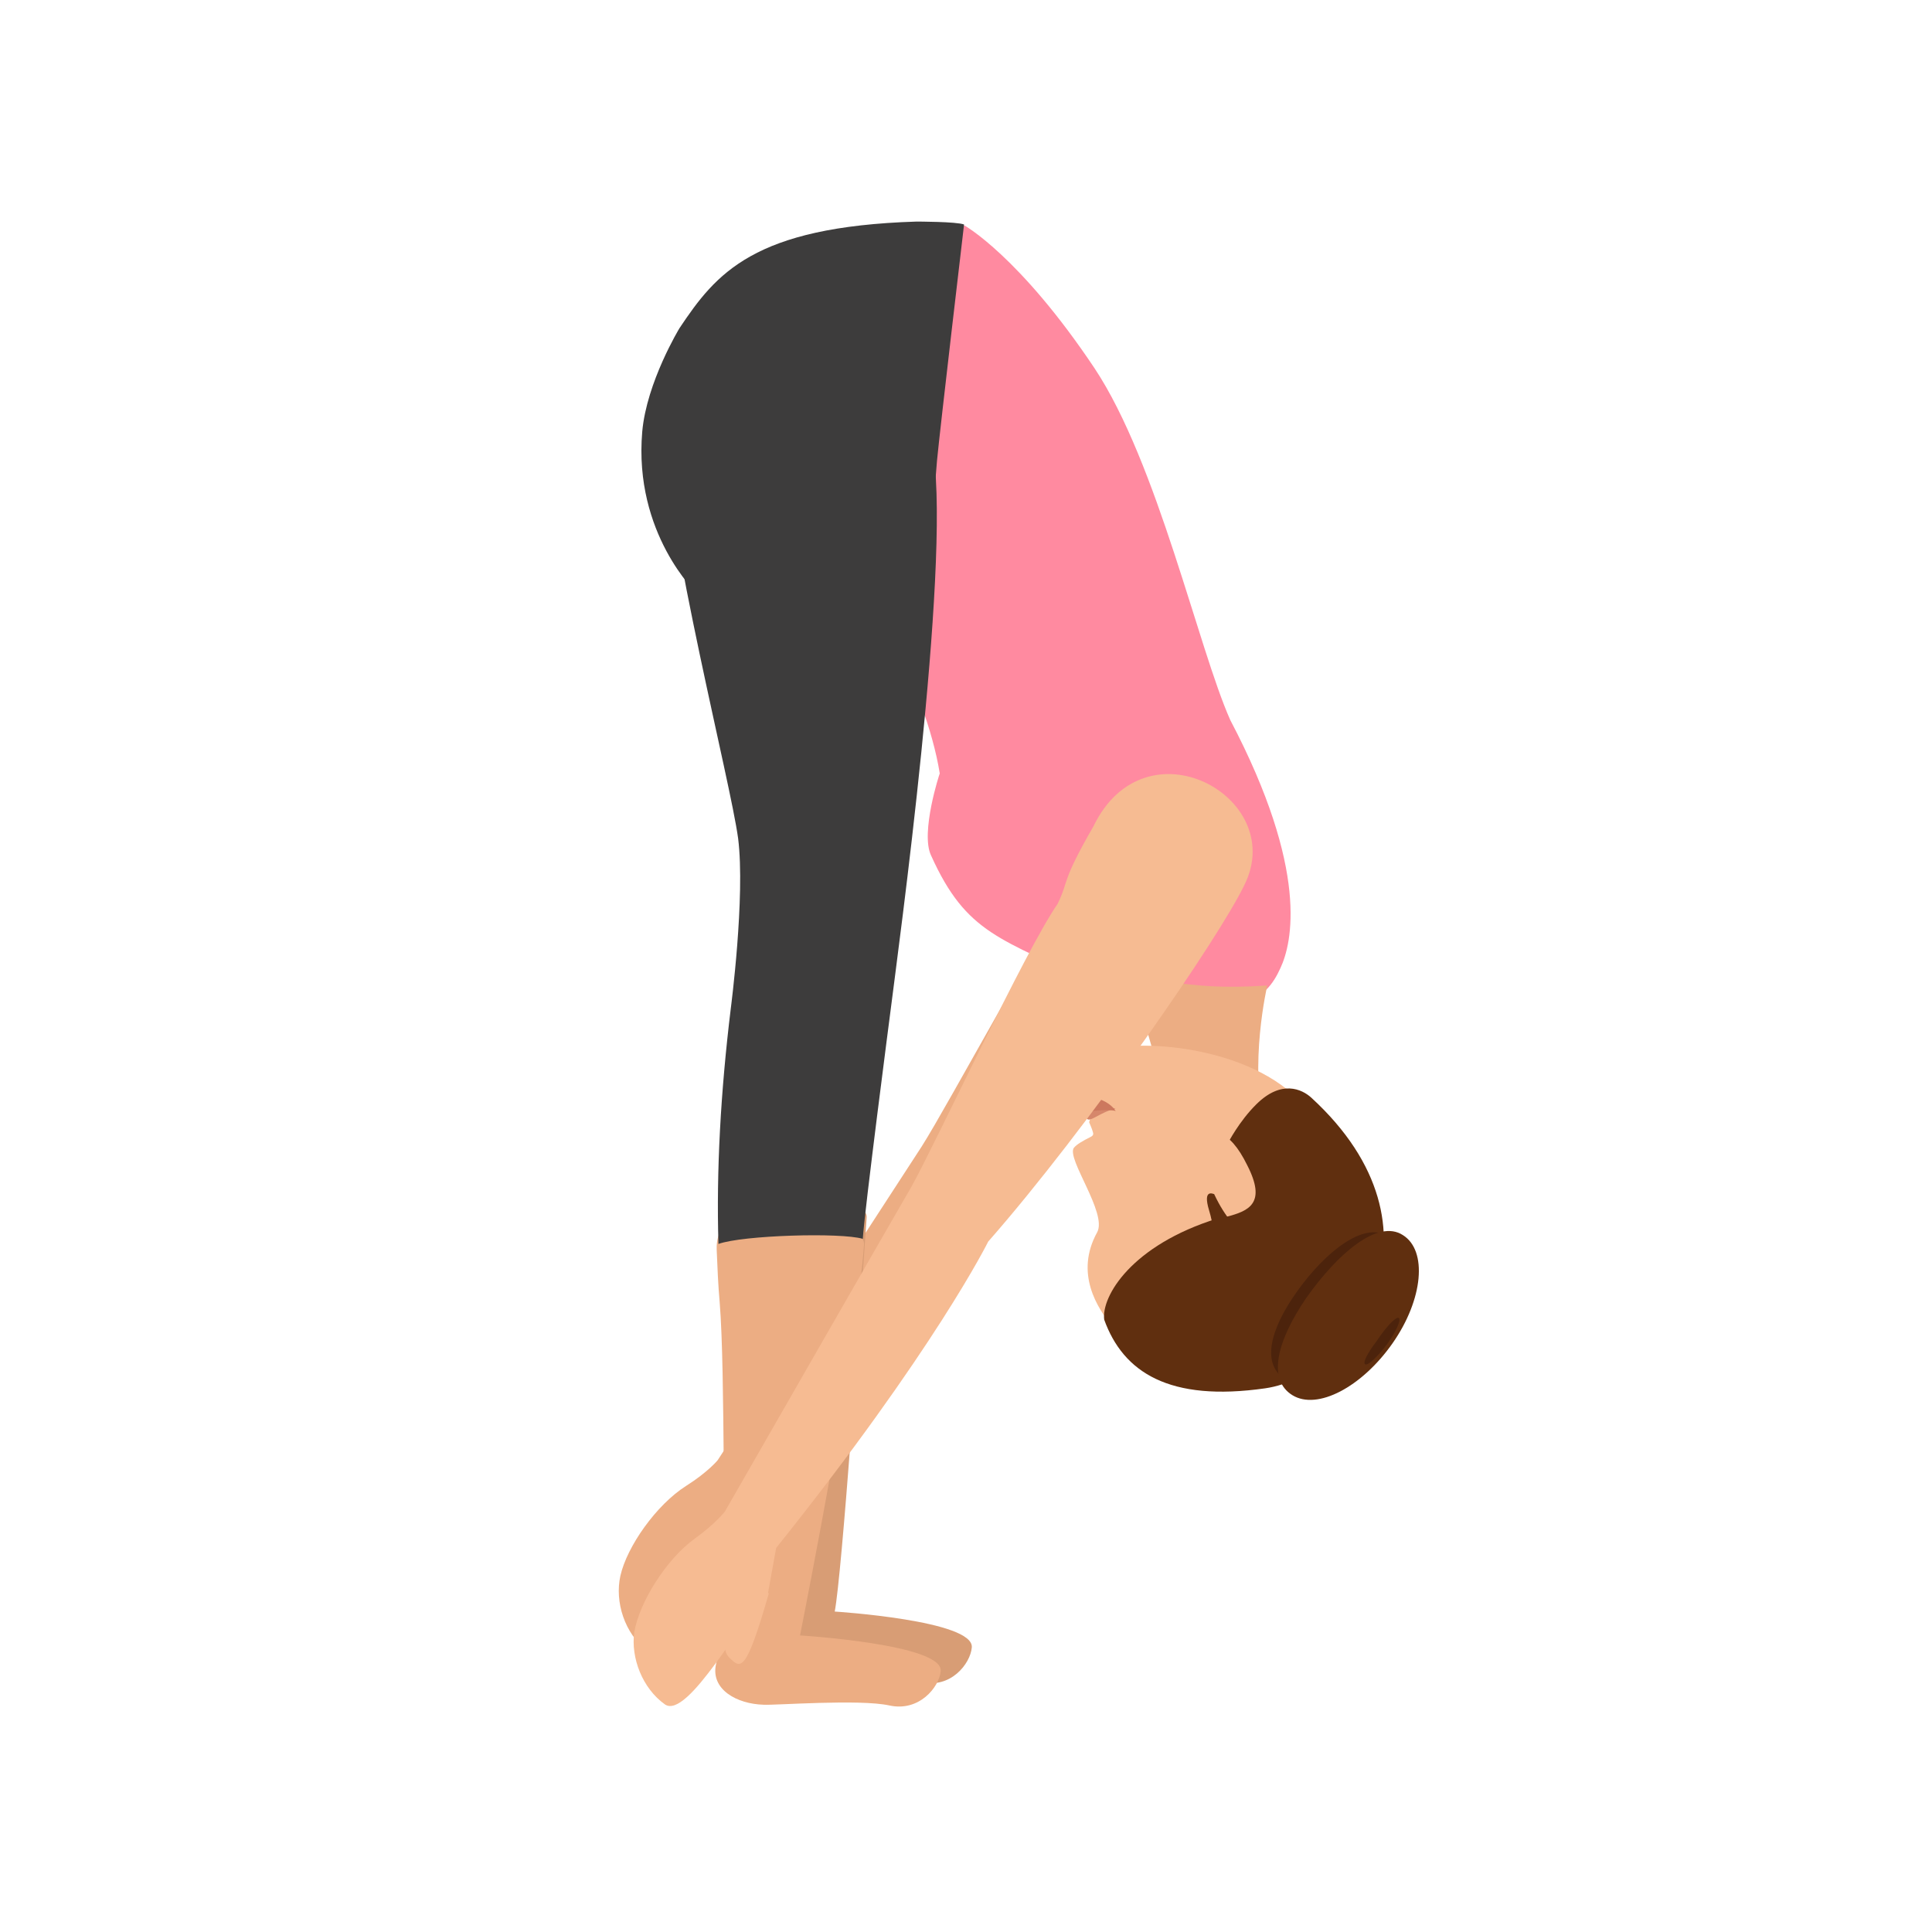
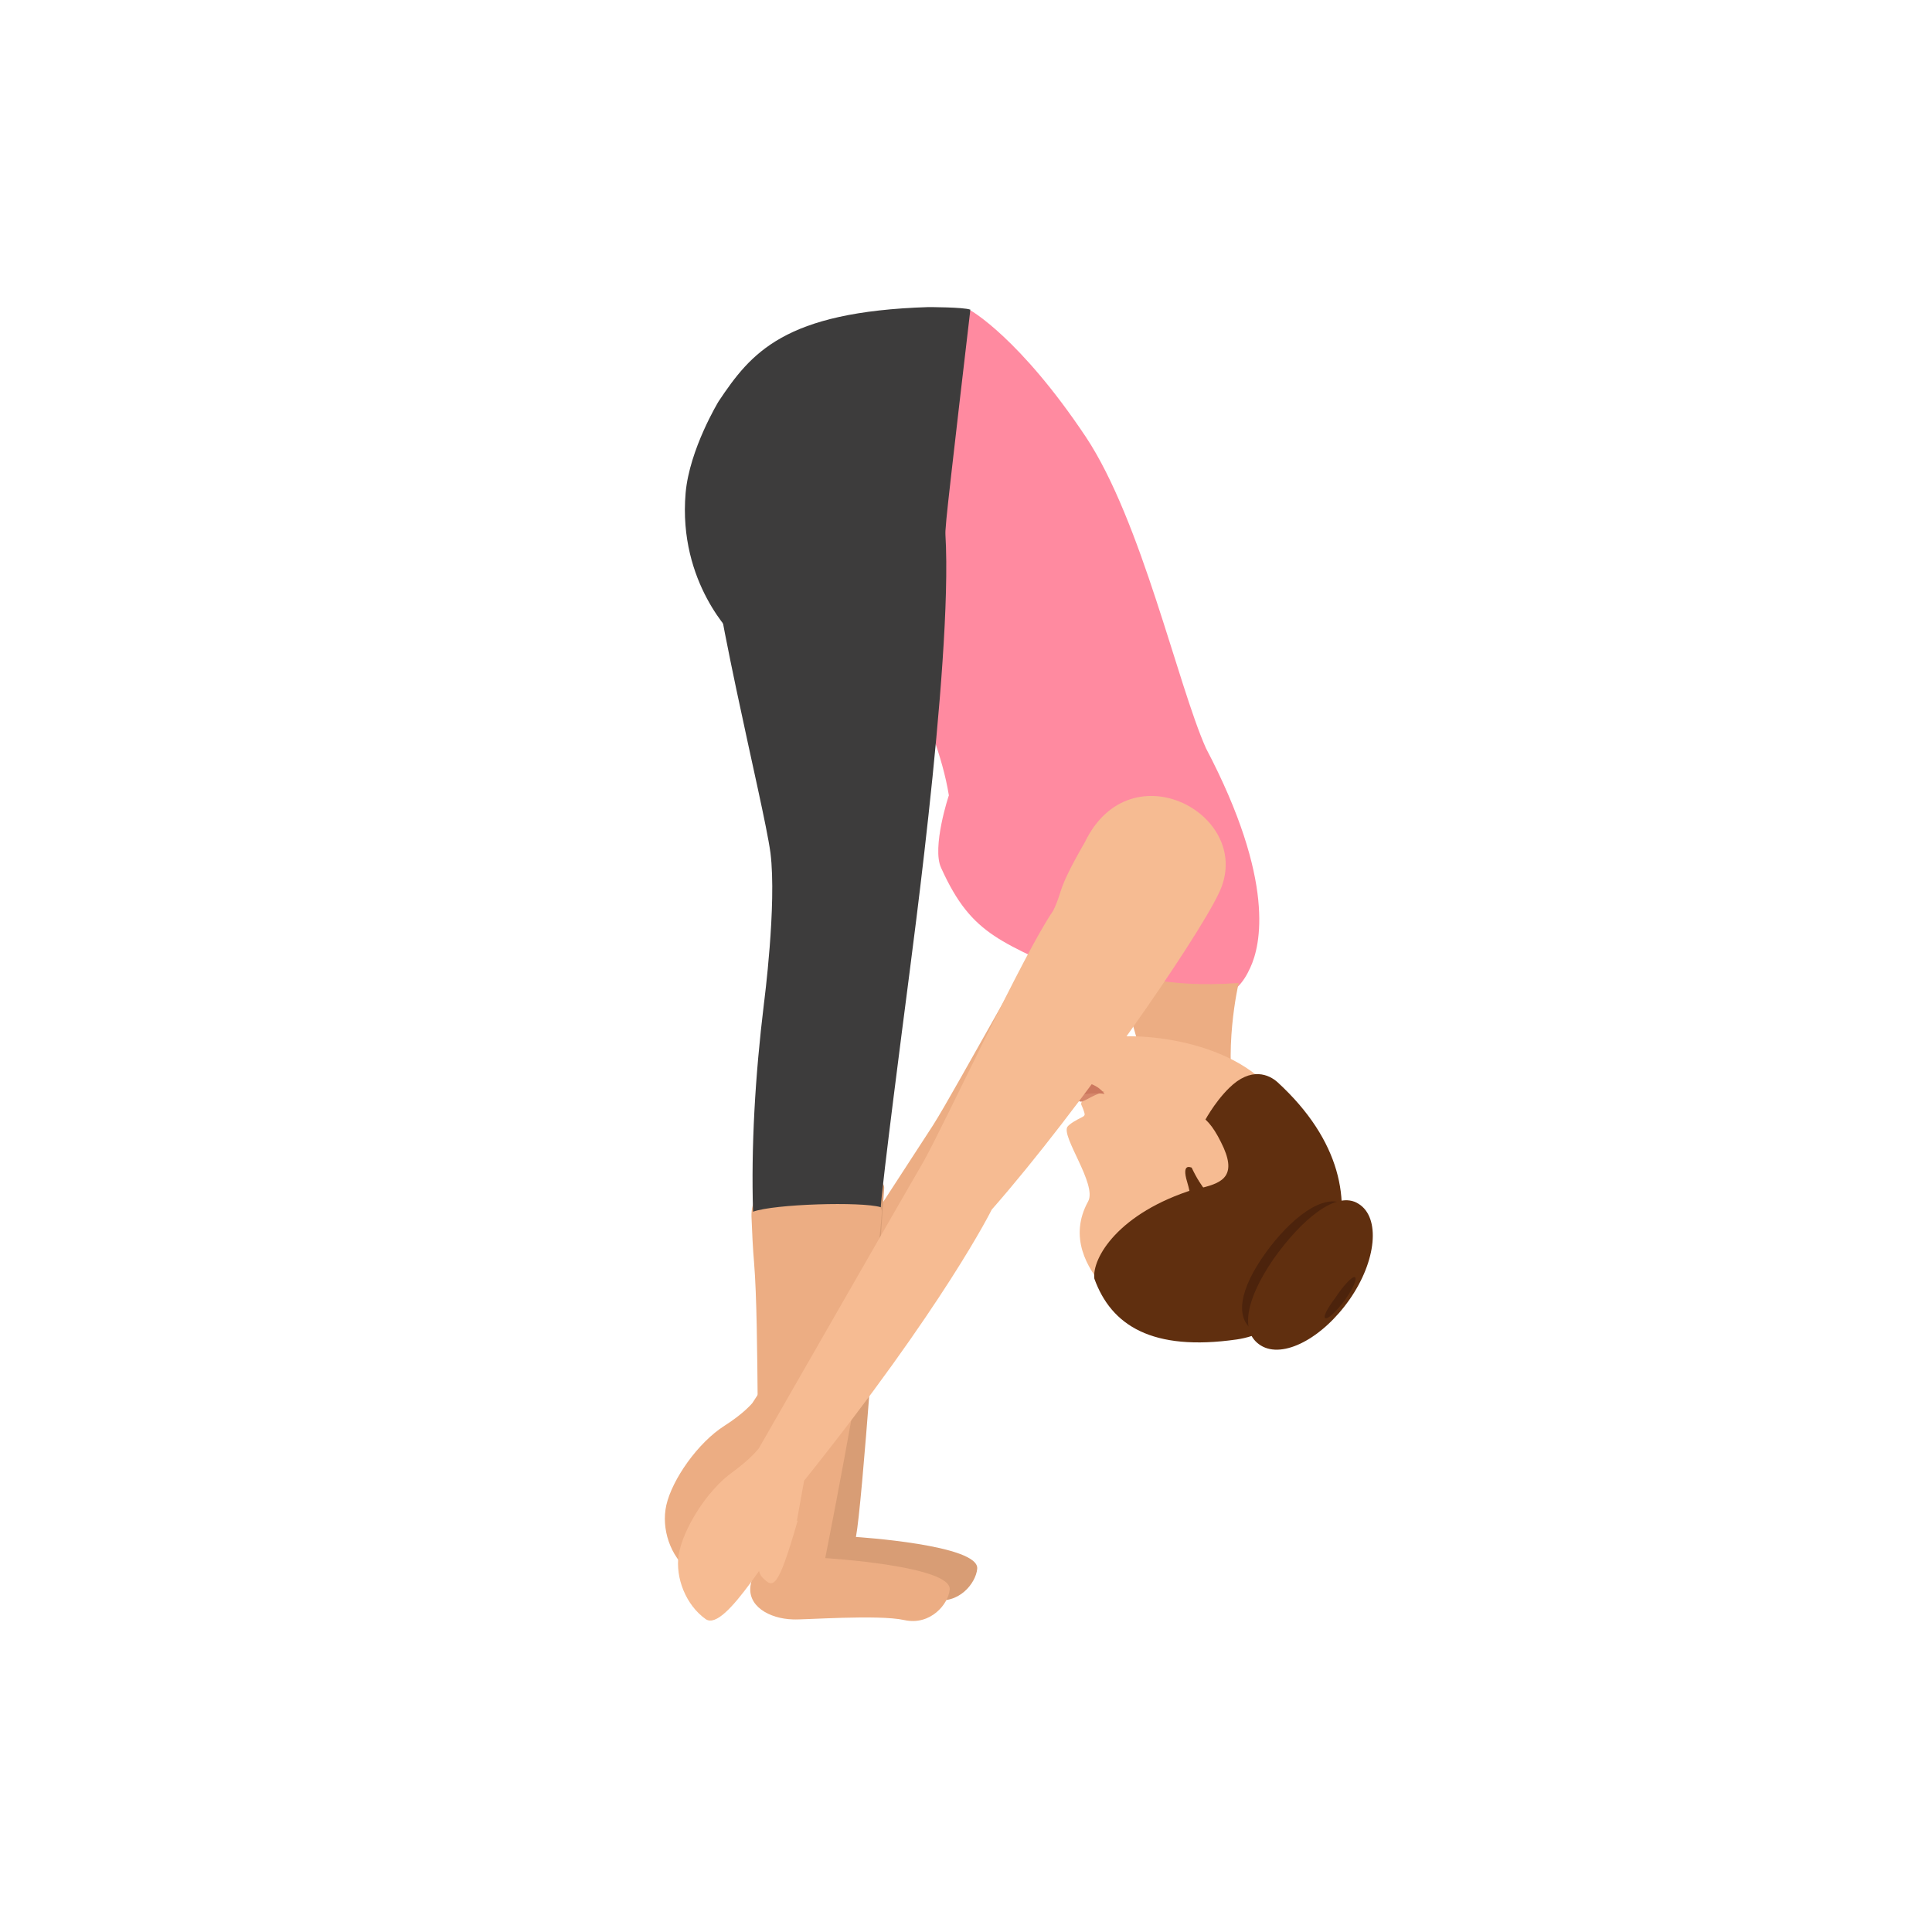
<svg xmlns="http://www.w3.org/2000/svg" width="497" height="497" viewBox="0 0 497 497" fill="none">
-   <path d="M166.367 424.546C172.01 428.872 187.434 403.29 194.394 397.271L197.215 385.797C240.855 337.079 256.091 310.18 256.091 310.18C277.158 288.737 303.492 256.007 317.788 236.069C322.114 230.049 303.869 178.322 289.009 205.032C279.792 219.328 282.049 218.387 278.663 224.406C269.634 236.069 244.052 284.034 237.093 294.944C236.152 296.449 184.613 375.639 184.613 375.639C184.613 375.639 182.167 378.649 176.524 382.223C168.812 387.114 161.288 397.835 159.595 405.359C158.09 412.131 160.724 420.219 166.367 424.546Z" fill="#ECAD83" />
-   <path d="M186.495 402.725C186.495 402.725 180.099 409.685 183.485 413.447C186.306 416.645 187.623 417.397 194.583 397.458C194.395 397.27 191.949 395.765 186.495 402.725Z" fill="#ECAD83" />
-   <path d="M239.51 220.06C248.666 240.388 257.447 241.329 281.737 253.187C288.276 256.387 321.721 259.21 325.831 254.505C327.326 252.999 328.447 251.117 329.381 249.046C332.371 242.647 336.855 224.013 316.489 185.239C308.268 166.793 297.805 119.172 281.55 94.704C262.305 65.905 248.105 58 248.105 58L228.86 71.364L207 86.61C222.882 155.311 238.016 175.828 241.752 198.979C241.752 198.791 236.708 214.225 239.51 220.06Z" fill="#FF8AA0" />
-   <path d="M292.962 258.585C292.962 258.585 297.417 271.268 300.572 287.073L325.443 290C321.174 274.195 326 253.512 326 253.512C302.799 255.073 298.53 250.585 277 250L292.962 258.585Z" fill="#ECAD83" />
-   <path d="M282.251 316.982C276.415 327.541 282.251 336.592 286.393 341.494C299.006 356.955 310.49 357.144 324.609 355.07C343.623 352.241 343.435 301.333 340.611 293.225C333.081 271.919 301.642 267.77 289.216 269.279C275.662 270.787 279.615 275.124 280.933 280.403C280.933 280.592 280.368 281.535 280.368 281.535C280.557 283.42 281.121 285.871 280.18 288.7C280.18 288.7 280.933 290.397 281.121 291.151C281.31 291.716 281.31 292.094 280.557 292.471C278.674 293.413 276.98 294.356 276.227 295.299C274.344 298.127 284.887 312.08 282.251 316.982Z" fill="#F6BB92" />
-   <path d="M287 285.165C287 285.165 285.615 284.707 280.077 285.317C279.385 285.622 278.346 286.537 279.558 287.757C280.423 288.825 283.019 286.08 287 285.165Z" fill="#D6876B" />
-   <path d="M287 285.8C287 285.8 285.295 282.6 279.424 282C278.666 282.2 278.098 283 278.098 283.4C277.53 285.4 279.613 286 279.613 286C285.485 285.2 287 285.8 287 285.8Z" fill="#CC785E" />
-   <path d="M325.471 357.139C348.63 353.791 374.424 316.41 337.333 282.377C334.885 280.145 329.613 277.728 323.212 284.051C318.693 288.514 315.869 294.094 315.869 294.094C315.116 295.767 314.174 297.627 313.421 299.487C312.48 301.533 315.681 312.691 313.233 313.435C291.016 320.316 283.297 333.52 284.05 339.471C288.945 353.047 300.807 360.672 325.471 357.139Z" fill="#602F0F" />
-   <path d="M320.856 299.771C316.087 290.082 311.869 290.268 306 291.759L311.685 307.038L315.537 313C321.406 311.509 325.807 309.46 320.856 299.771Z" fill="#F6BB92" />
-   <path d="M356.883 317.934C363.007 321.622 362.242 332.869 354.969 343.194C347.697 353.335 336.788 358.498 330.664 354.81C324.54 351.122 326.454 342.272 333.726 332.131C340.998 321.991 350.759 314.247 356.883 317.934Z" fill="#4C230C" />
-   <path d="M311.017 311.314C311.581 313.195 311.958 314.888 311.958 316.205C312.146 318.086 312.146 319.403 312.146 319.403L318.541 316.017C318.353 315.076 318.353 314.136 318.165 313.007C318.165 313.007 317.413 313.384 316.284 313.948H316.472C315.343 312.631 313.839 310.374 312.334 307.176C312.146 307.176 309.324 305.671 311.017 311.314Z" fill="#602F0F" />
-   <path d="M360.864 317.71C367.259 321.66 366.13 334.263 358.23 345.549C350.33 356.835 338.856 362.854 332.46 358.904C326.065 354.954 328.322 345.173 336.034 333.887C344.123 322.412 354.468 313.572 360.864 317.71Z" fill="#602F0F" />
-   <path d="M359.791 339.03C360.537 339.386 359.231 342.414 356.806 345.799C354.381 349.005 351.956 351.32 351.209 350.964C350.463 350.608 351.769 348.114 354.194 344.908C356.433 341.524 359.044 338.674 359.791 339.03Z" fill="#4C230C" />
-   <path d="M235.77 57C193.813 58.314 184.217 70.325 174.809 84.4C174.809 84.4 166.343 98.287 165.214 111.049C162.956 137.322 179.325 152.711 179.325 152.711C179.325 152.711 238.028 162.282 238.969 148.77C239.533 137.698 240.286 127.563 241.038 118.555C241.791 110.486 248 57.751 248 57.751C246.118 57 235.77 57 235.77 57Z" fill="#3D3C3C" />
-   <path d="M237.117 432.72C229.656 431.018 208.391 432.72 205.593 432.53C198.877 432.341 192.348 428.559 193.654 422.13C194.587 417.213 197.012 412.864 196.639 409.838C195.146 394.142 188.245 347.055 186.752 328.145C186.379 323.796 186.193 319.257 186.006 314.529C185.446 295.808 223.5 306.398 222.941 313.206C221.075 340.437 216.598 404.732 214.733 414.566C214.733 414.566 250.735 416.835 249.989 423.832C249.615 427.992 244.579 434.421 237.117 432.72Z" fill="#D89D75" />
-   <path d="M228.779 438.722C221.121 437.033 199.296 438.722 196.425 438.534C189.533 438.346 182.832 434.594 184.172 428.214C185.13 423.335 187.618 419.02 187.235 416.017C185.704 400.443 186.661 353.722 185.13 334.958C184.747 330.642 184.555 326.139 184.364 321.448C183.789 302.872 222.844 313.379 222.27 320.134C220.355 347.154 207.72 410.951 205.805 420.708C205.805 420.708 242.754 422.96 241.988 429.903C241.605 434.031 236.436 440.41 228.779 438.722Z" fill="#ECAD83" />
-   <path d="M188.005 259.32C185.379 280.858 184.254 301.272 184.817 320C191.006 317.753 216.326 317.004 221.953 318.689C222.328 311.947 229.08 260.069 229.08 260.069C231.143 243.588 244.459 146.95 240.145 116.798C239.395 109.119 237.895 102.19 236.394 96.571C233.393 85.521 172.438 91.889 170 107.059C172.063 140.021 187.818 200.513 189.881 215.683C191.756 230.666 188.005 259.32 188.005 259.32Z" fill="#3D3C3C" />
-   <path d="M171.068 438.466C176.899 442.416 191.007 416.082 197.59 409.687L199.66 398.212C240.477 347.237 254.209 319.398 254.209 319.398C279.979 290.054 313.837 240.96 320.232 227.417C331.142 205.033 294.65 184.906 281.295 212.557C272.831 227.229 275.088 226.288 272.078 232.496C263.614 244.722 240.854 293.816 234.458 305.291C233.518 306.795 186.492 388.807 186.492 388.807C186.492 388.807 184.235 391.817 178.78 395.767C171.444 401.034 164.485 412.132 163.168 419.844C162.227 426.428 165.237 434.328 171.068 438.466Z" fill="#F6BB92" />
-   <path d="M190.067 415.518C190.067 415.518 184.048 422.854 187.622 426.428C190.631 429.438 191.948 430.19 197.779 409.875C197.591 409.687 195.146 408.37 190.067 415.518Z" fill="#F6BB92" />
+   <path d="M177.392 404.211C182.385 408.039 196.033 385.404 202.191 380.078L204.688 369.925C243.3 326.818 256.782 303.018 256.782 303.018C275.422 284.045 298.723 255.085 311.372 237.443C315.2 232.117 299.056 186.348 285.908 209.981C277.752 222.63 279.75 221.798 276.754 227.124C268.765 237.443 246.13 279.884 239.972 289.537C239.14 290.869 193.536 360.938 193.536 360.938C193.536 360.938 191.373 363.601 186.38 366.763C179.556 371.09 172.899 380.577 171.401 387.234C170.069 393.226 172.399 400.383 177.392 404.211Z" fill="#ECAD83" />
+   <path d="M195.202 384.903C195.202 384.903 189.543 391.061 192.539 394.39C195.036 397.22 196.201 397.885 202.359 380.243C202.192 380.077 200.029 378.745 195.202 384.903Z" fill="#ECAD83" />
+   <path d="M242.111 223.278C250.212 241.265 257.982 242.097 279.473 252.59C285.26 255.421 314.852 257.919 318.489 253.755C319.812 252.423 320.804 250.758 321.63 248.926C324.275 243.263 328.243 226.775 310.223 192.468C302.949 176.146 293.691 134.011 279.308 112.361C262.28 86.88 249.716 79.885 249.716 79.885L232.688 91.709L213.345 105.199C227.397 165.987 240.788 184.141 244.095 204.625C244.095 204.459 239.631 218.115 242.111 223.278Z" fill="#FF8AA0" />
+   <path d="M289.406 257.366C289.406 257.366 293.347 268.588 296.139 282.572L318.146 285.162C314.368 271.178 318.638 252.877 318.638 252.877C298.11 254.258 294.333 250.287 275.282 249.77L289.406 257.366Z" fill="#ECAD83" />
+   <path d="M279.928 309.037C274.765 318.379 279.928 326.387 283.593 330.725C294.754 344.405 304.915 344.572 317.408 342.737C334.232 340.234 334.065 295.189 331.567 288.016C324.904 269.163 297.086 265.493 286.092 266.828C274.098 268.162 277.596 272 278.762 276.671C278.762 276.838 278.263 277.672 278.263 277.672C278.429 279.34 278.929 281.509 278.096 284.012C278.096 284.012 278.762 285.513 278.929 286.18C279.096 286.681 279.096 287.015 278.429 287.348C276.763 288.182 275.264 289.017 274.598 289.851C272.932 292.353 282.26 304.699 279.928 309.037Z" fill="#F6BB92" />
+   <path d="M284.13 280.884C284.13 280.884 282.905 280.479 278.005 281.019C277.392 281.289 276.473 282.098 277.545 283.178C278.311 284.123 280.608 281.694 284.13 280.884Z" fill="#D6876B" />
+   <path d="M284.13 281.446C284.13 281.446 282.622 278.615 277.427 278.084C276.757 278.261 276.254 278.969 276.254 279.323C275.751 281.092 277.595 281.623 277.595 281.623C282.79 280.915 284.13 281.446 284.13 281.446Z" fill="#CC785E" />
+   <path d="M318.17 344.568C338.661 341.606 361.485 308.531 328.666 278.417C326.5 276.443 321.835 274.303 316.171 279.898C312.173 283.848 309.674 288.784 309.674 288.784C309.008 290.265 308.175 291.911 307.509 293.556C306.676 295.366 309.508 305.239 307.342 305.898C287.684 311.986 280.854 323.669 281.52 328.935C285.851 340.948 296.347 347.694 318.17 344.568Z" fill="#602F0F" />
+   <path d="M314.086 293.807C309.867 285.234 306.135 285.399 300.942 286.718L305.972 300.237L309.38 305.513C314.573 304.194 318.468 302.38 314.086 293.807Z" fill="#F6BB92" />
+   <path d="M345.964 309.879C351.383 313.142 350.706 323.093 344.271 332.229C337.836 341.202 328.184 345.77 322.765 342.507C317.347 339.244 319.04 331.414 325.475 322.441C331.909 313.468 340.546 306.616 345.964 309.879Z" fill="#4C230C" />
+   <path d="M305.381 304.022C305.881 305.686 306.214 307.184 306.214 308.349C306.38 310.013 306.38 311.179 306.38 311.179L312.039 308.183C311.872 307.351 311.872 306.518 311.706 305.52C311.706 305.52 311.04 305.853 310.042 306.352H310.208C309.209 305.187 307.878 303.19 306.546 300.36C306.38 300.36 303.883 299.029 305.381 304.022Z" fill="#602F0F" />
+   <path d="M349.487 309.68C355.145 313.176 354.147 324.327 347.156 334.313C340.166 344.299 330.014 349.625 324.355 346.13C318.696 342.634 320.693 333.98 327.517 323.994C334.674 313.841 343.828 306.019 349.487 309.68Z" fill="#602F0F" />
+   <path d="M348.537 328.545C349.197 328.86 348.042 331.54 345.896 334.534C343.75 337.371 341.604 339.42 340.944 339.104C340.284 338.789 341.439 336.583 343.585 333.746C345.566 330.752 347.877 328.23 348.537 328.545Z" fill="#4C230C" />
+   <path d="M238.802 79C201.677 80.162 193.187 90.79 184.863 103.244C184.863 103.244 177.371 115.532 176.372 126.823C174.375 150.07 188.858 163.687 188.858 163.687C188.858 163.687 240.8 172.155 241.632 160.2C242.131 150.403 242.797 141.436 243.463 133.465C244.129 126.325 249.623 79.664 249.623 79.664C247.958 79 238.802 79 238.802 79Z" fill="#3D3C3C" />
+   <path d="M239.994 411.443C233.392 409.937 214.576 411.443 212.1 411.276C206.158 411.108 200.381 407.762 201.537 402.073C202.362 397.723 204.508 393.874 204.178 391.197C202.857 377.309 196.75 335.646 195.43 318.914C195.1 315.065 194.935 311.049 194.77 306.866C194.274 290.301 227.945 299.672 227.45 305.695C225.799 329.79 221.838 386.679 220.188 395.38C220.188 395.38 252.043 397.388 251.382 403.579C251.052 407.26 246.596 412.949 239.994 411.443Z" fill="#D89D75" />
+   <path d="M232.616 416.754C225.84 415.26 206.529 416.754 203.988 416.588C197.89 416.422 191.961 413.101 193.147 407.457C193.994 403.14 196.196 399.321 195.857 396.665C194.502 382.885 195.349 341.544 193.994 324.942C193.655 321.123 193.486 317.139 193.317 312.988C192.808 296.551 227.364 305.849 226.856 311.826C225.162 335.734 213.982 392.182 212.288 400.815C212.288 400.815 244.981 402.808 244.304 408.951C243.965 412.603 239.391 418.248 232.616 416.754Z" fill="#ECAD83" />
+   <path d="M196.538 258.017C194.215 277.073 193.219 295.136 193.717 311.707C199.193 309.718 221.597 309.056 226.576 310.547C226.907 304.581 232.882 258.679 232.882 258.679C234.707 244.097 246.49 158.59 242.673 131.91C242.009 125.116 240.681 118.985 239.354 114.013C236.699 104.236 182.764 109.871 180.607 123.293C182.432 152.458 196.372 205.983 198.198 219.406C199.857 232.663 196.538 258.017 196.538 258.017Z" fill="#3D3C3C" />
+   <path d="M181.552 416.527C186.712 420.022 199.194 396.722 205.02 391.063L206.85 380.91C242.967 335.806 255.116 311.174 255.116 311.174C277.918 285.21 307.876 241.771 313.535 229.787C323.188 209.982 290.9 192.173 279.083 216.639C271.593 229.621 273.591 228.789 270.928 234.281C263.438 245.099 243.3 288.539 237.641 298.691C236.809 300.023 195.2 372.588 195.2 372.588C195.2 372.588 193.203 375.251 188.376 378.747C181.885 383.407 175.727 393.226 174.562 400.05C173.73 405.875 176.393 412.866 181.552 416.527Z" fill="#F6BB92" />
+   <path d="M198.363 396.223C198.363 396.223 193.037 402.714 196.199 405.876C198.862 408.539 200.027 409.205 205.187 391.23C205.02 391.063 202.857 389.898 198.363 396.223Z" fill="#F6BB92" />
</svg>
